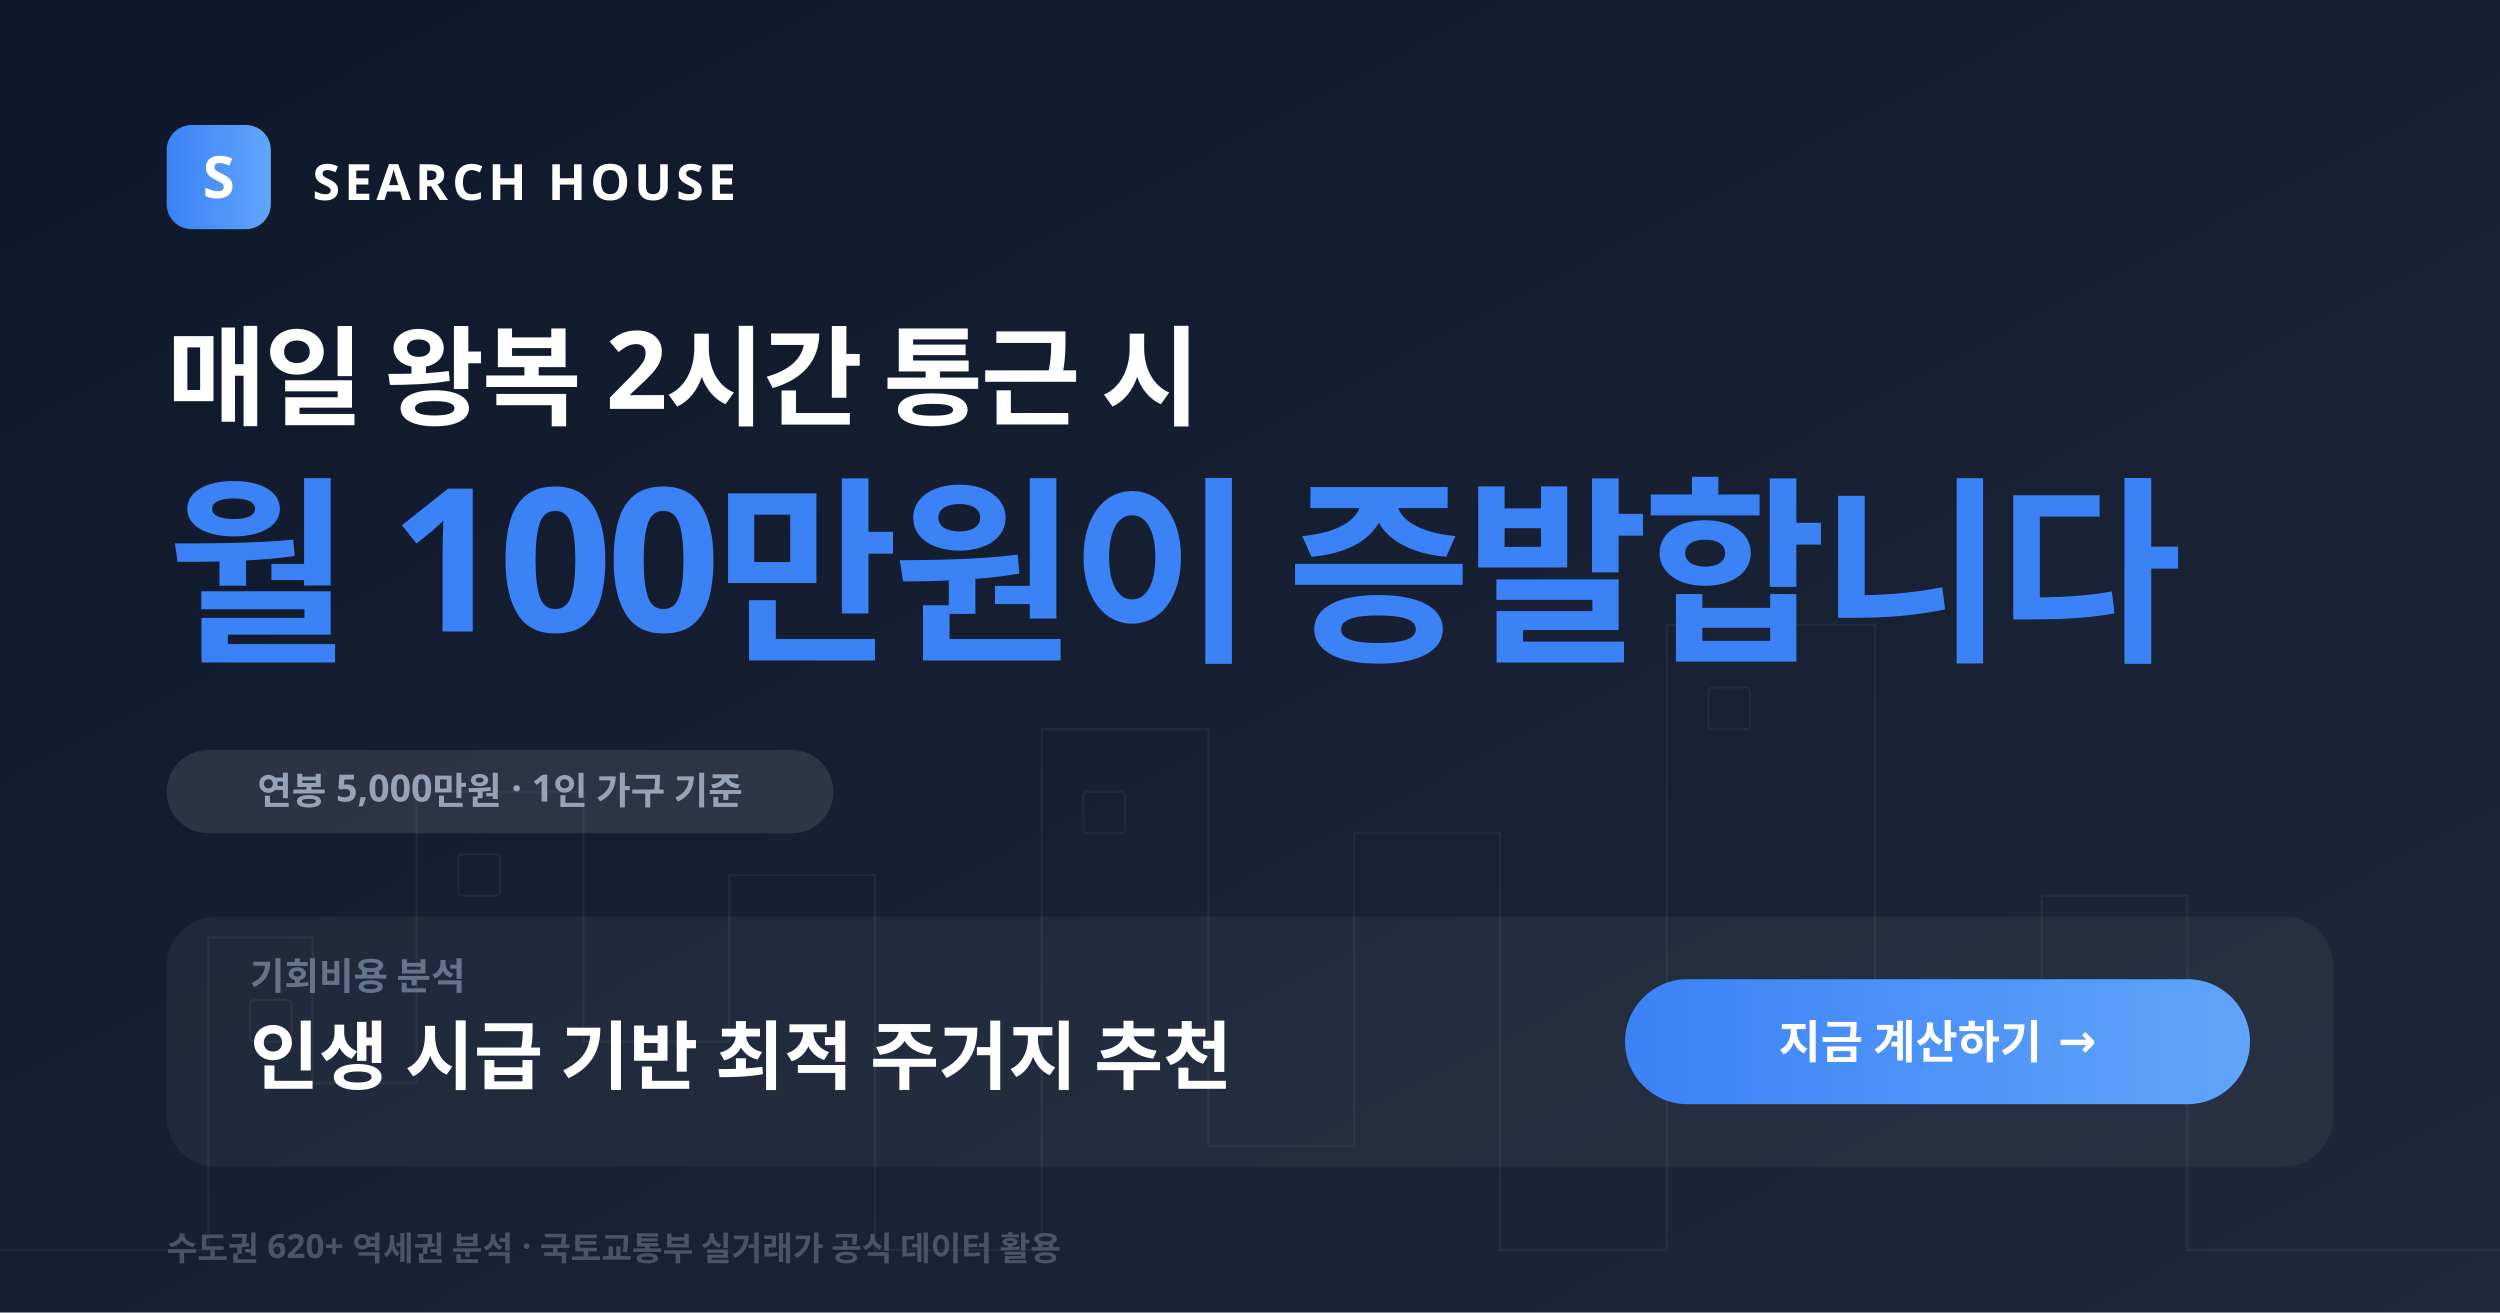
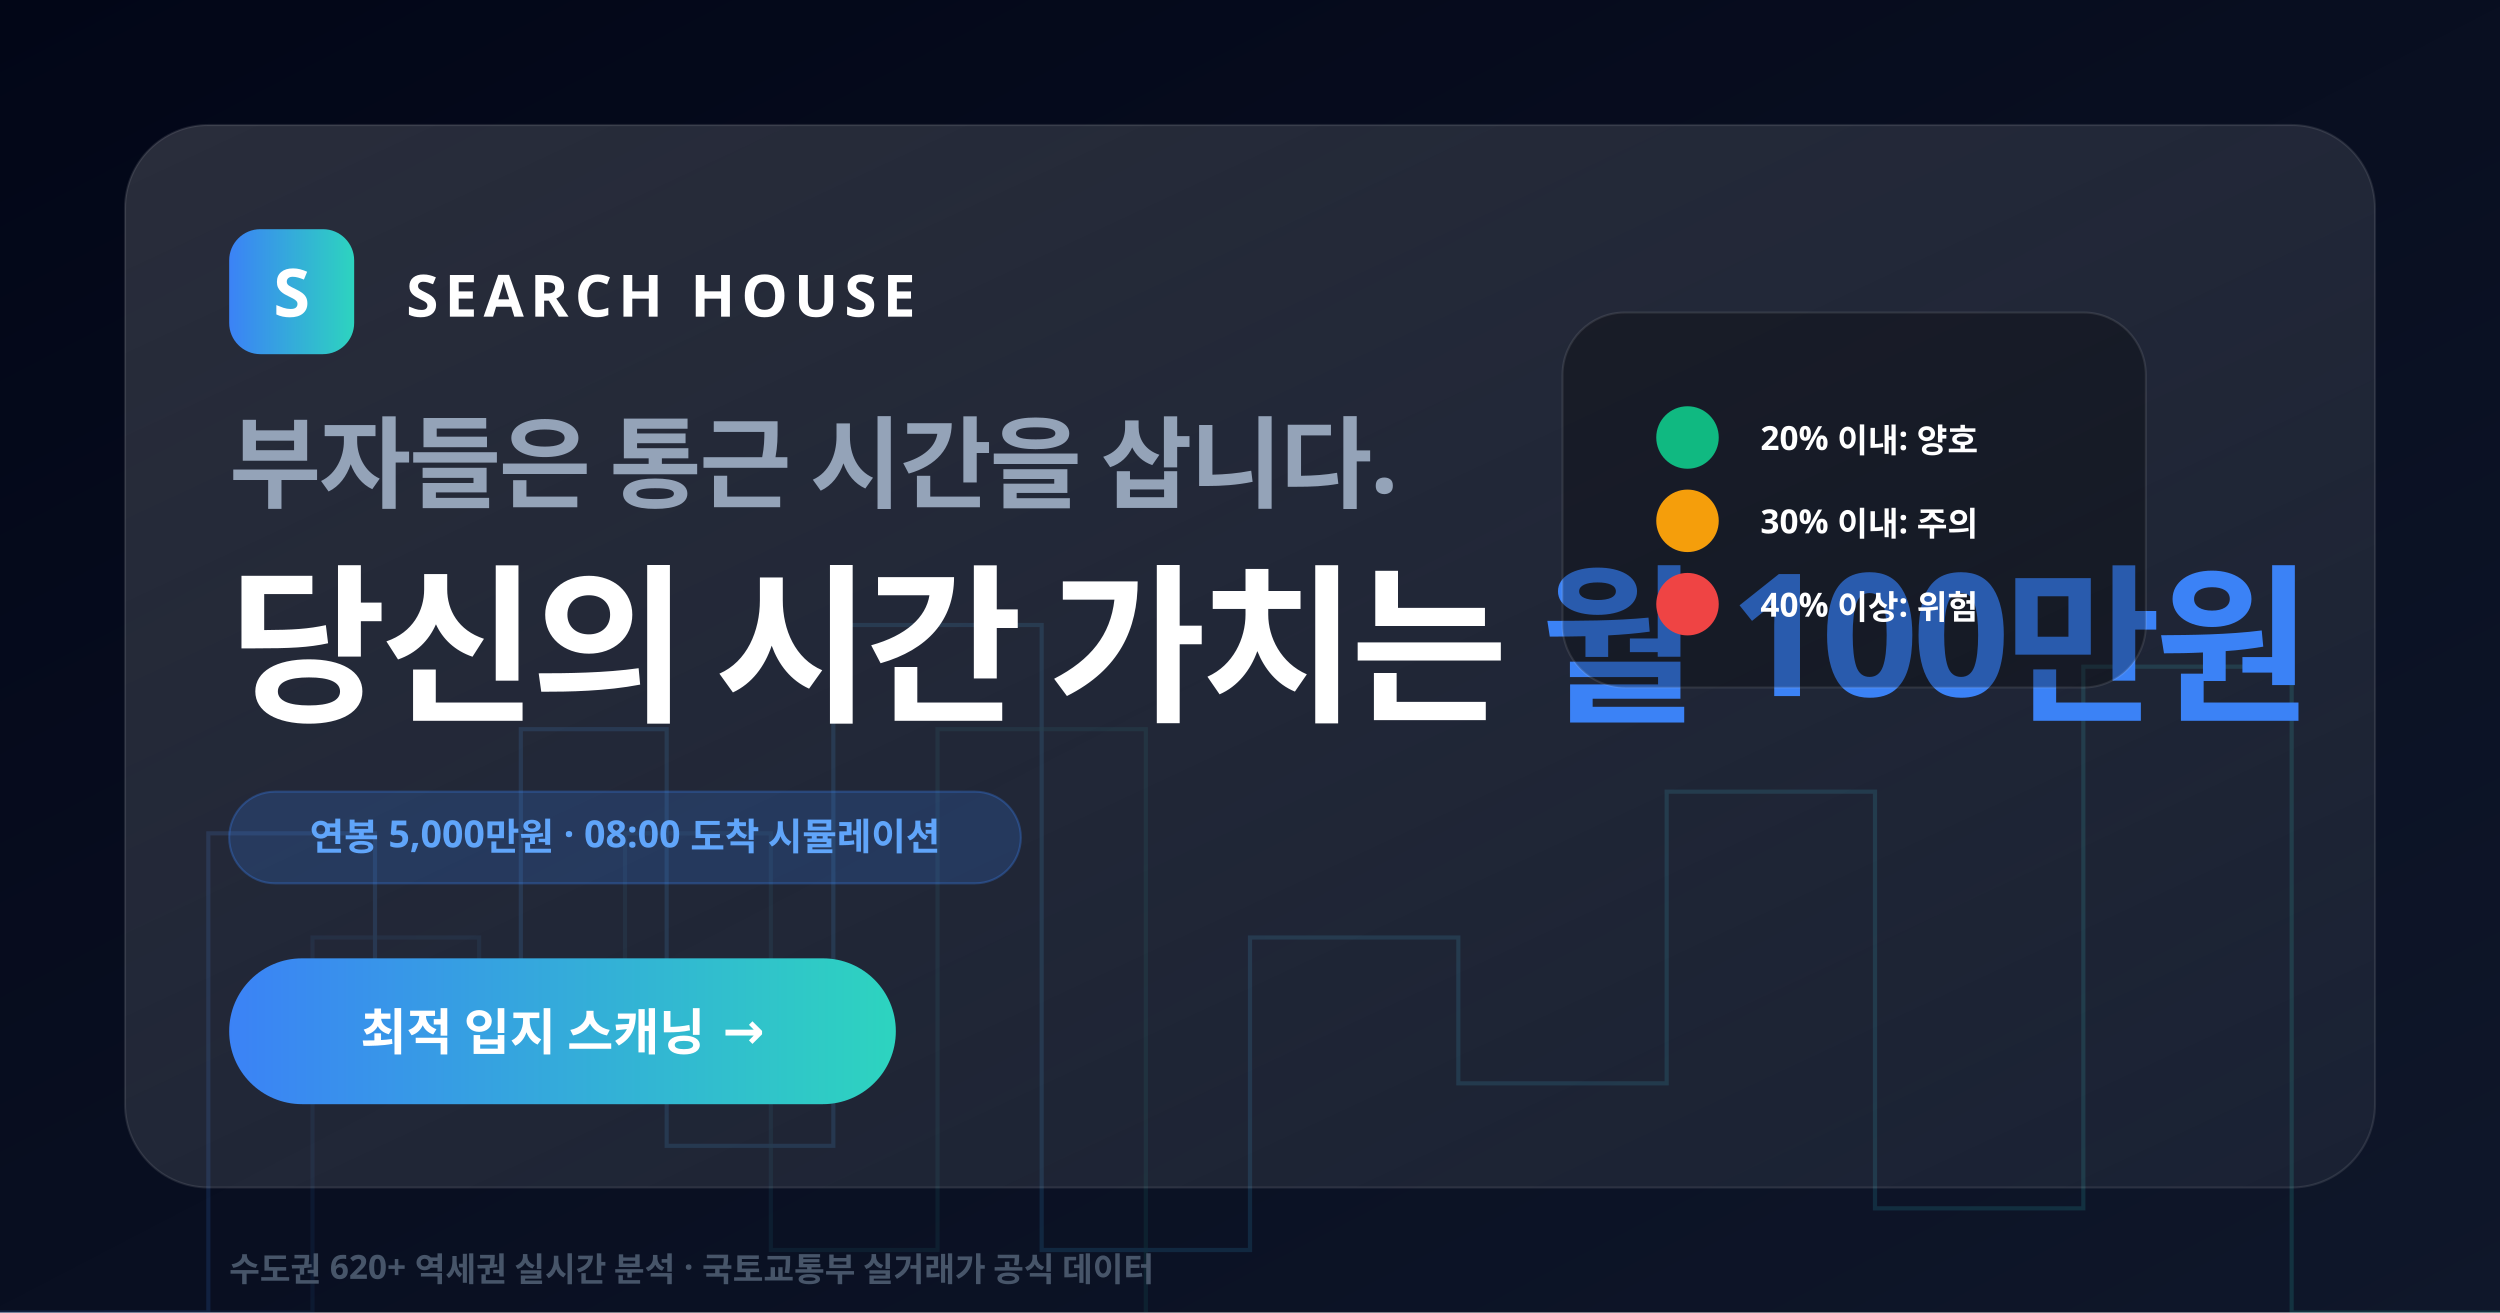
<svg xmlns="http://www.w3.org/2000/svg" width="1200" height="630" viewBox="0 0 1200 630">
  <defs>
    <linearGradient id="bg" x1="0%" y1="0%" x2="100%" y2="100%">
-       <stop offset="0%" style="stop-color:#0f172a" />
-       <stop offset="100%" style="stop-color:#1e293b" />
+       <stop offset="0%" style="stop-color:#020617" />
+       <stop offset="100%" style="stop-color:#0f172a" />
+     </linearGradient>
+     <linearGradient id="card-grad" x1="0%" y1="0%" x2="100%" y2="100%">
+       <stop offset="0%" style="stop-color:white; stop-opacity:0.15" />
+       <stop offset="100%" style="stop-color:white; stop-opacity:0.05" />
    </linearGradient>
    <linearGradient id="accent" x1="0%" y1="0%" x2="100%" y2="0%">
      <stop offset="0%" style="stop-color:#3b82f6" />
-       <stop offset="100%" style="stop-color:#60a5fa" />
+       <stop offset="100%" style="stop-color:#2dd4bf" />
    </linearGradient>
+     <filter id="blur" x="-20%" y="-20%" width="140%" height="140%">
+       <feGaussianBlur in="SourceGraphic" stdDeviation="15" />
+     </filter>
  </defs>
  <rect width="1200" height="630" fill="url(#bg)" />
-   <g fill="none" stroke="white" stroke-width="1" opacity="0.05">
-     <path d="M0 600 L100 600 L100 450 L150 450 L150 520 L200 520 L200 380 L280 380 L280 500 L350 500 L350 420 L420 420 L420 600 L500 600 L500 350 L580 350 L580 550 L650 550 L650 400 L720 400 L720 600 L800 600 L800 300 L900 300 L900 500 L980 500 L980 430 L1050 430 L1050 600 L1200 600" />
-     <rect x="120" y="480" width="20" height="20" rx="2" />
-     <rect x="220" y="410" width="20" height="20" rx="2" />
-     <rect x="520" y="380" width="20" height="20" rx="2" />
-     <rect x="820" y="330" width="20" height="20" rx="2" />
+   <g fill="none" stroke="url(#accent)" stroke-width="2" opacity="0.15">
+     <path d="M0 630 L100 630 L100 400 L180 400 L180 500 L250 500 L250 350 L320 350 L320 550 L400 550 L400 300 L500 300 L500 600 L600 600 L600 450 L700 450 L700 520 L800 520 L800 380 L900 380 L900 580 L1000 580 L1000 320 L1100 320 L1100 630 L1200 630" />
+     <path opacity="0.5" d="M50 630 L150 630 L150 450 L230 450 L230 520 L300 520 L300 400 L370 400 L370 600 L450 600 L450 350 L550 350 L550 630" />
  </g>
-   <g transform="translate(80, 60)">
-     <rect width="50" height="50" rx="12" fill="url(#accent)" />
-     <text x="25" y="35" font-family="sans-serif" font-size="28" font-weight="900" fill="white" text-anchor="middle">S</text>
-     <text x="70" y="36" font-family="sans-serif" font-size="24" font-weight="900" fill="white" letter-spacing="2">SEARCH HOUSE</text>
+   <rect x="60" y="60" width="1080" height="510" rx="40" fill="url(#card-grad)" stroke="white" stroke-width="1" stroke-opacity="0.1" />
+   <g transform="translate(110, 110)">
+     <rect width="60" height="60" rx="15" fill="url(#accent)" />
+     <text x="30" y="42" font-family="sans-serif" font-size="32" font-weight="900" fill="white" text-anchor="middle">S</text>
+     <text x="85" y="42" font-family="sans-serif" font-size="28" font-weight="900" fill="white" letter-spacing="3">SEARCH HOUSE</text>
  </g>
-   <text x="80" y="200" font-family="sans-serif" font-size="52" font-weight="900" fill="white" letter-spacing="-1">
-     매일 왕복 2시간 통근 시
+   <text x="110" y="240" font-family="sans-serif" font-size="48" font-weight="800" fill="#94a3b8" letter-spacing="-1">
+     부자들은 통근 시간을 삽니다.
  </text>
-   <text x="80" y="310" font-family="sans-serif" font-size="96" font-weight="900" fill="#3b82f6" letter-spacing="-3">
-     월 100만원이 증발합니다
+   <text x="110" y="340" font-family="sans-serif" font-size="82" font-weight="900" fill="white" letter-spacing="-3">
+     당신의 시간 가치는 <tspan fill="#3b82f6">월 100만원</tspan>
  </text>
-   <g transform="translate(80, 360)">
-     <rect width="320" height="40" rx="20" fill="white" opacity="0.1" />
-     <text x="160" y="26" font-family="sans-serif" font-size="18" font-weight="700" fill="#94a3b8" text-anchor="middle">
-       연봉 5,000만원 · 1인 가구 기준
+   <g transform="translate(110, 380)">
+     <rect width="380" height="44" rx="22" fill="#3b82f6" fill-opacity="0.2" stroke="#3b82f6" stroke-opacity="0.3" />
+     <text x="190" y="28" font-family="sans-serif" font-size="18" font-weight="800" fill="#60a5fa" text-anchor="middle">
+       연봉 5,000만원 · 08:00 도착 시뮬레이션
    </text>
  </g>
-   <g transform="translate(80, 440)">
-     <rect width="1040" height="120" rx="24" fill="white" opacity="0.05" stroke="white" stroke-width="1" stroke-opacity="0.1" />
-     <g transform="translate(40, 35)">
-       <text font-family="sans-serif" font-size="18" font-weight="800" fill="#64748b" text-transform="uppercase">기회비용 분석</text>
-       <text y="45" font-family="sans-serif" font-size="36" font-weight="900" fill="white">인생 시급 기반 최적 주거지 추천</text>
-     </g>
-     <g transform="translate(700, 30)">
-       <rect width="300" height="60" rx="30" fill="url(#accent)" />
-       <text x="150" y="38" font-family="sans-serif" font-size="22" font-weight="900" fill="white" text-anchor="middle">지금 계산하기 →</text>
-     </g>
+   <g transform="translate(750, 150)">
+     <rect width="280" height="180" rx="30" fill="black" fill-opacity="0.3" stroke="white" stroke-opacity="0.1" />
+     <circle cx="60" cy="60" r="15" fill="#10b981" />
+     <circle cx="60" cy="100" r="15" fill="#f59e0b" />
+     <circle cx="60" cy="140" r="15" fill="#ef4444" />
+     <text x="95" y="66" font-family="sans-serif" font-size="16" font-weight="800" fill="white">20% 이내: 양호</text>
+     <text x="95" y="106" font-family="sans-serif" font-size="16" font-weight="800" fill="white">30% 이내: 주의</text>
+     <text x="95" y="146" font-family="sans-serif" font-size="16" font-weight="800" fill="white">40% 이상: 위험</text>
  </g>
-   <text x="80" y="605" font-family="sans-serif" font-size="16" font-weight="600" fill="#475569">
-     수도권 620+ 역세권 분석  ·  국토교통부 실거래가 공식 데이터 활용
+   <g transform="translate(110, 460)">
+     <rect width="320" height="70" rx="35" fill="url(#accent)" />
+     <text x="160" y="44" font-family="sans-serif" font-size="24" font-weight="900" fill="white" text-anchor="middle">최적 입지 스캐닝 →</text>
+   </g>
+   <text x="110" y="615" font-family="sans-serif" font-size="16" font-weight="700" fill="#475569">
+     수도권 620+ 역세권 실시간 분석  ·  국토교통부 실거래가 공식 데이터
  </text>
</svg>
